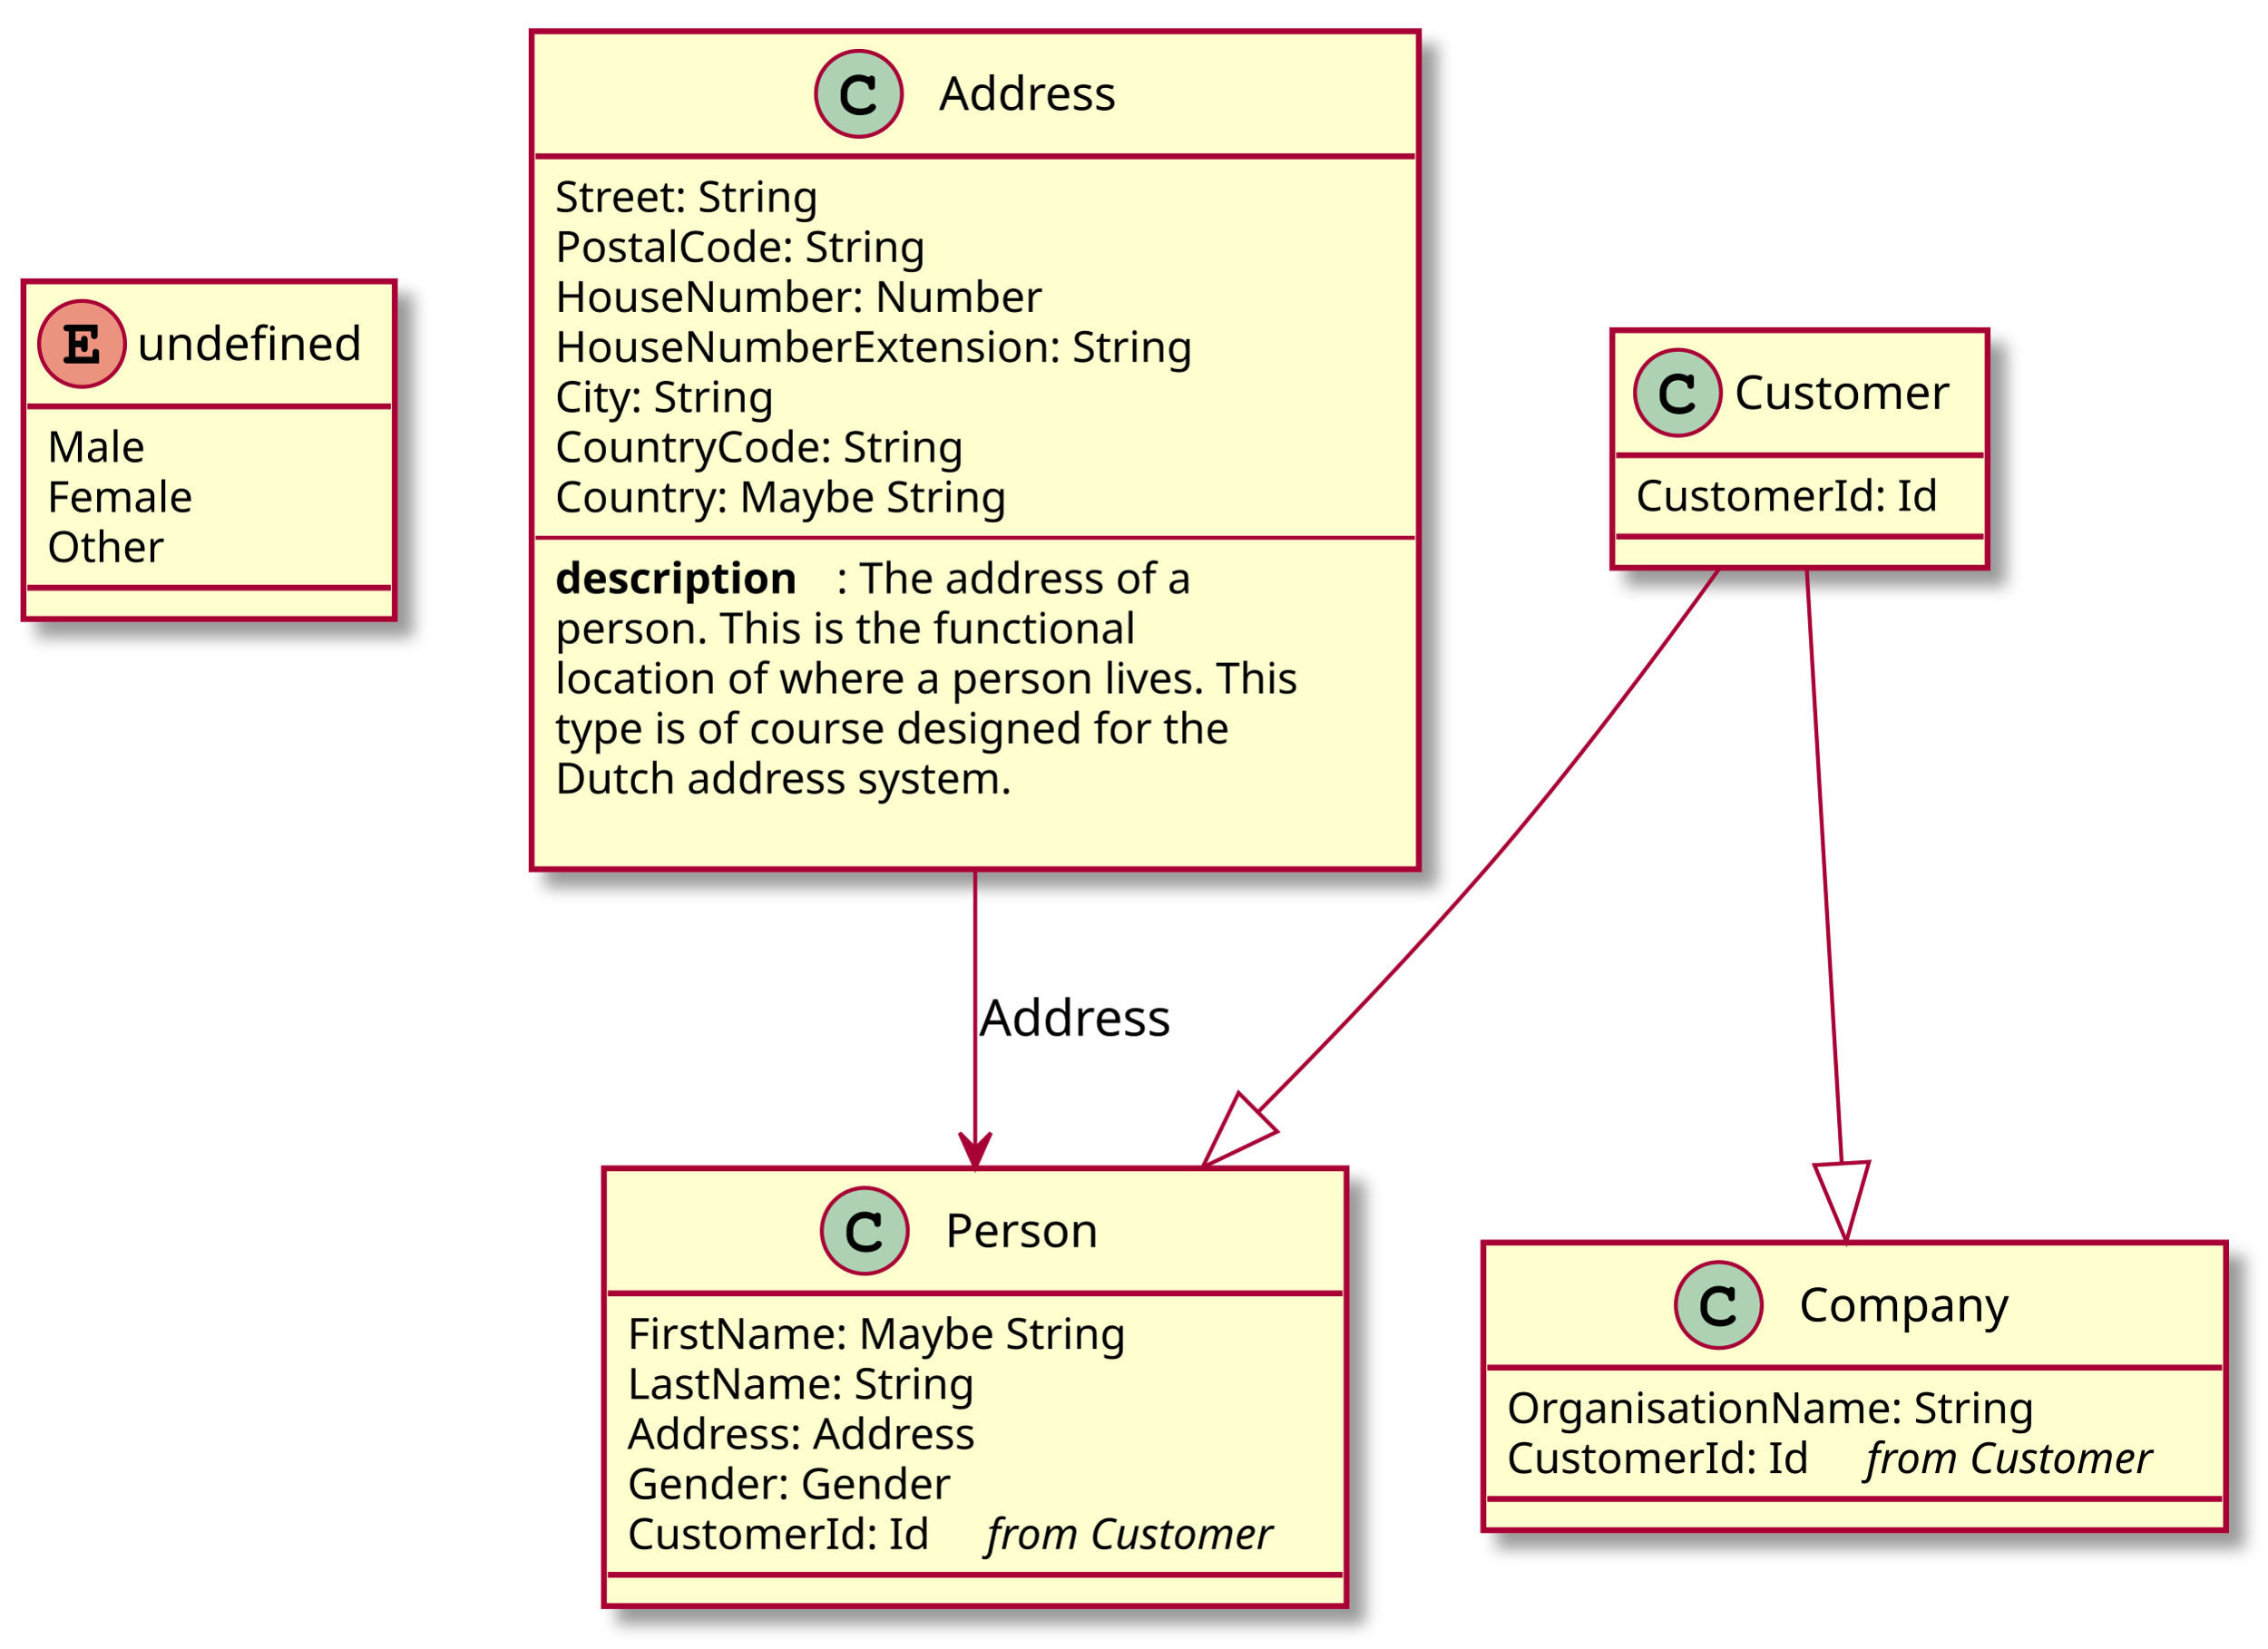
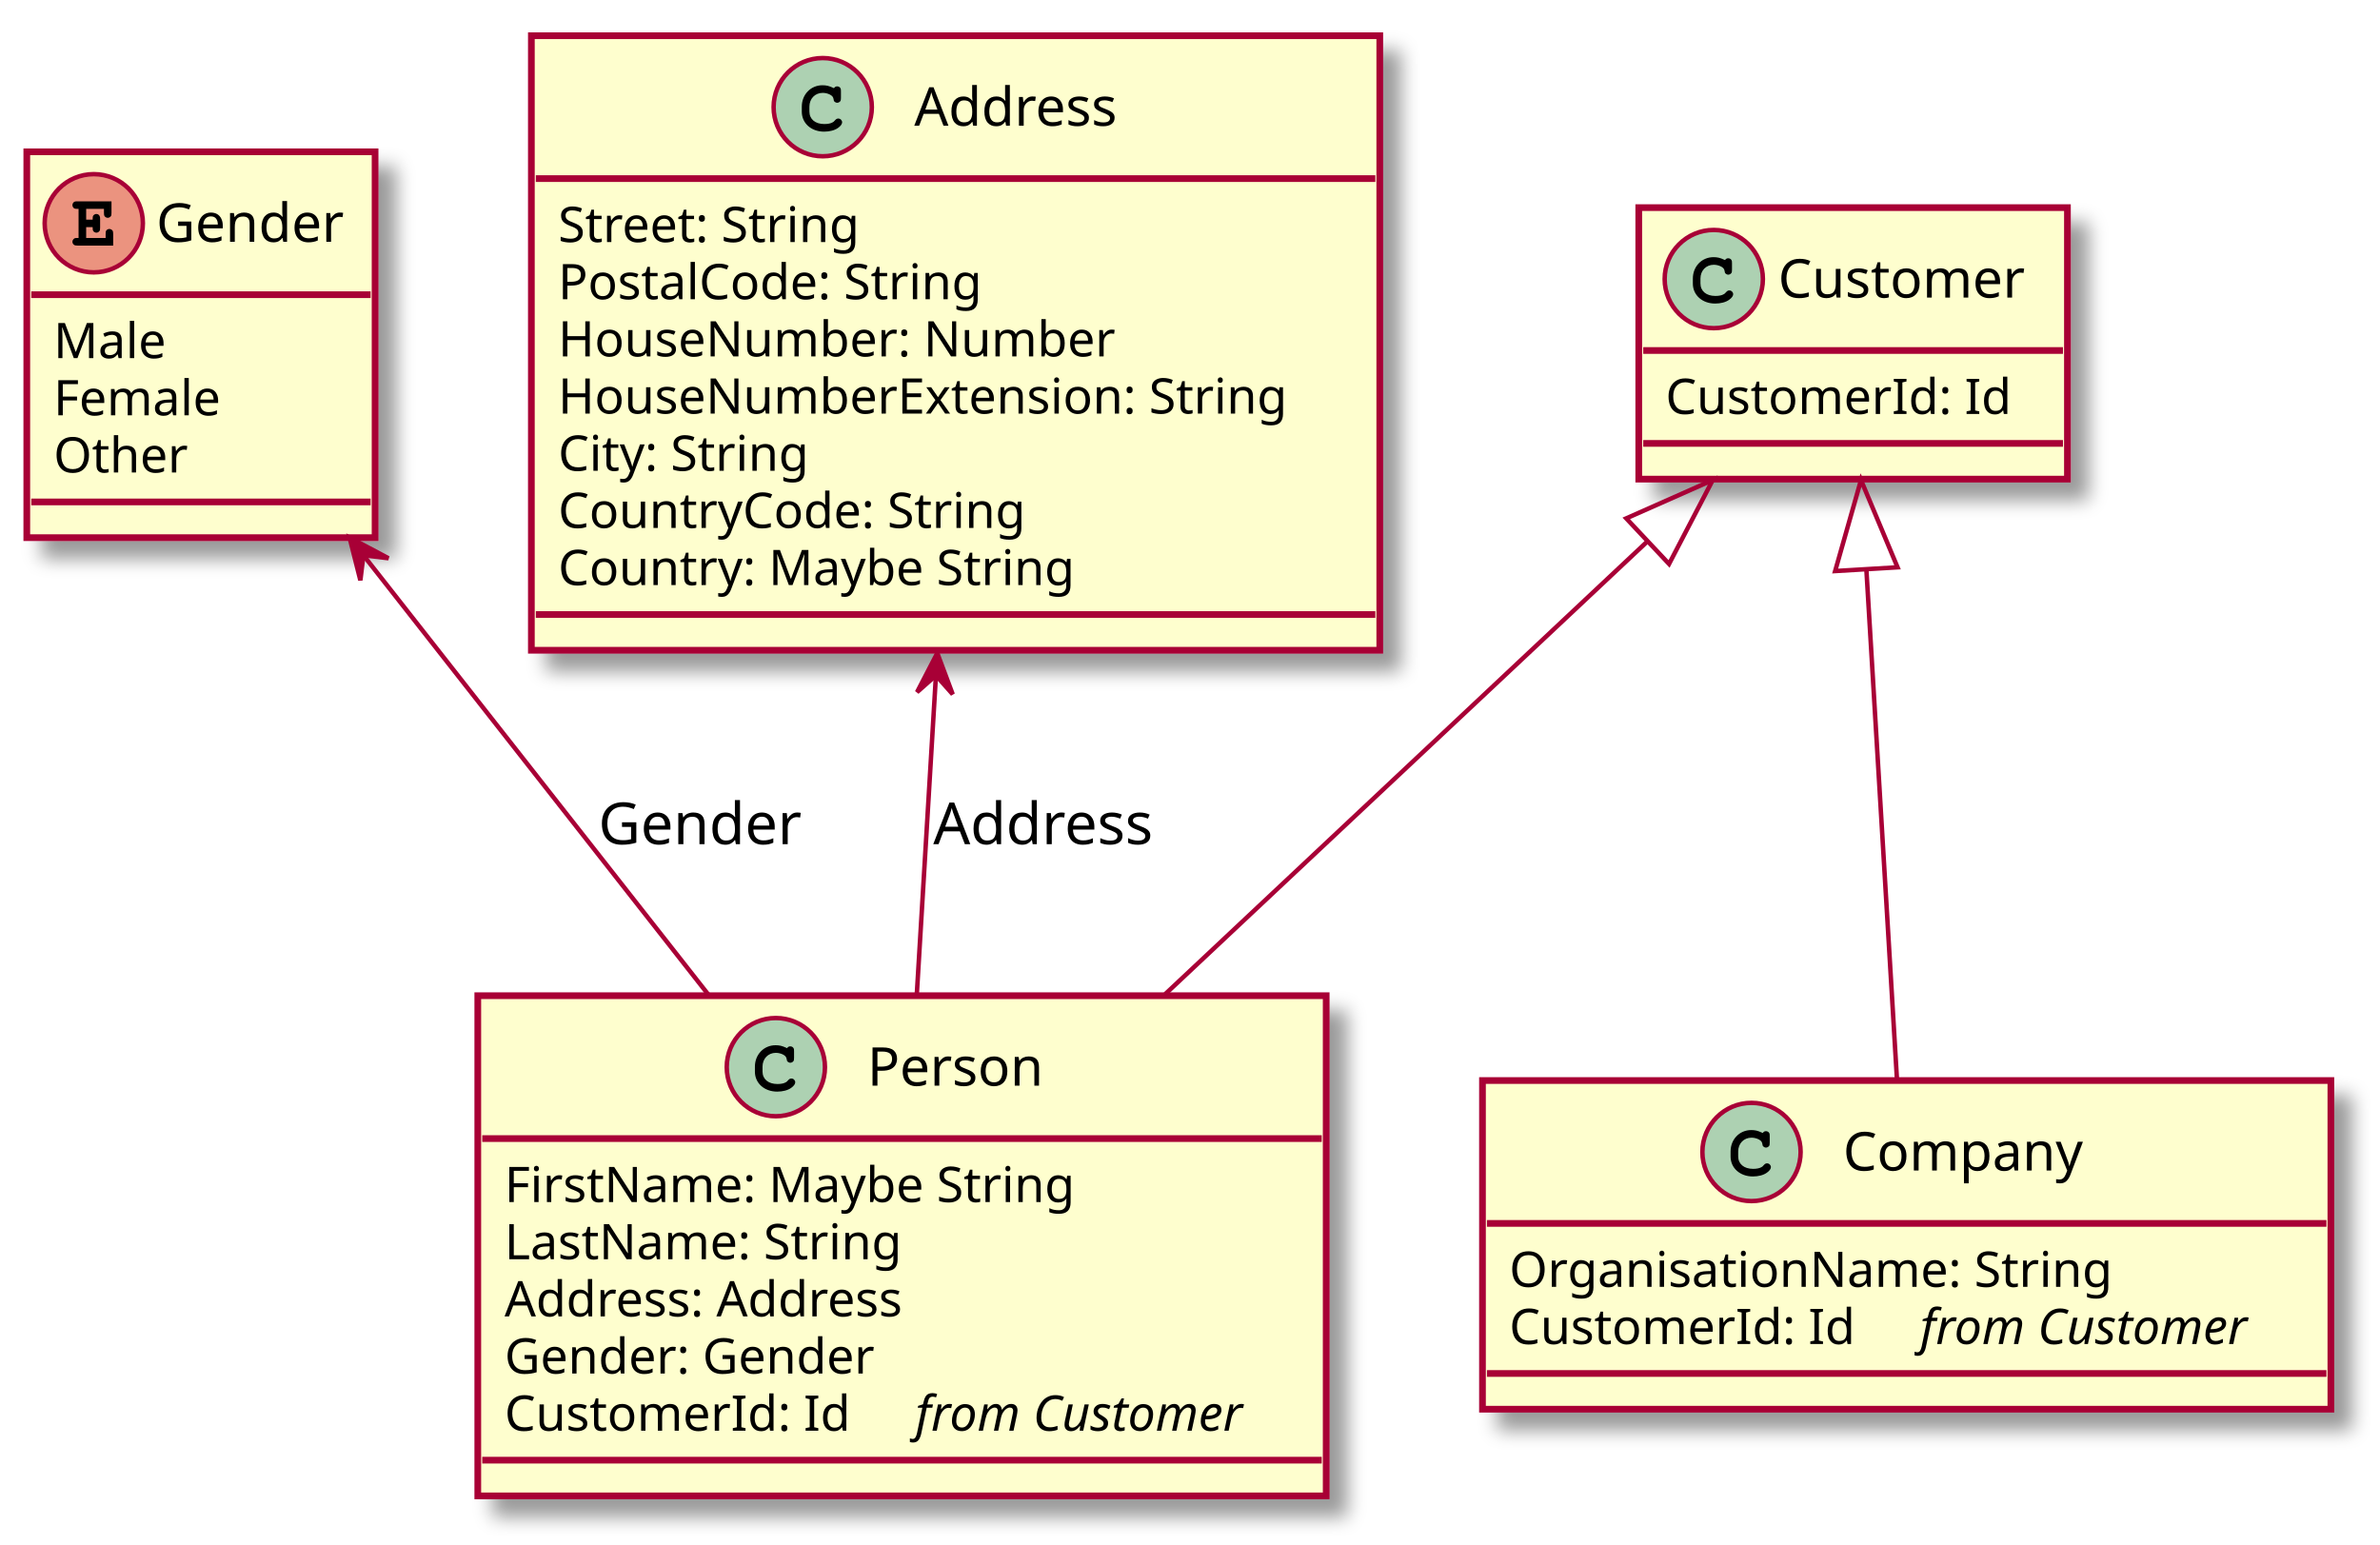
- <svg xmlns="http://www.w3.org/2000/svg" contentScriptType="application/ecmascript" contentStyleType="text/css" height="422px" preserveAspectRatio="none" style="width:580px;height:422px;" version="1.1" viewBox="0 0 580 422" width="580px" zoomAndPan="magnify">
+ <svg xmlns="http://www.w3.org/2000/svg" contentScriptType="application/ecmascript" contentStyleType="text/css" height="346px" preserveAspectRatio="none" style="width:533px;height:346px;" version="1.1" viewBox="0 0 533 346" width="533px" zoomAndPan="magnify">
  <defs>
-     <filter height="300%" id="fb5qfwk06rkz5" width="300%" x="-1" y="-1">
+     <filter height="300%" id="f16e0un3itmb30" width="300%" x="-1" y="-1">
      <feGaussianBlur result="blurOut" stdDeviation="2.0" />
      <feColorMatrix in="blurOut" result="blurOut2" type="matrix" values="0 0 0 0 0 0 0 0 0 0 0 0 0 0 0 0 0 0 .4 0" />
      <feOffset dx="4.0" dy="4.0" in="blurOut2" result="blurOut3" />
      <feBlend in="SourceGraphic" in2="blurOut3" mode="normal" />
    </filter>
  </defs>
  <g>
-     <rect fill="#FEFECE" filter="url(#fb5qfwk06rkz5)" height="86.414" id="undefined" style="stroke: #A80036; stroke-width: 1.5;" width="95" x="6" y="72" />
-     <ellipse cx="21" cy="88" fill="#EB937F" rx="11" ry="11" style="stroke: #A80036; stroke-width: 1.0;" />
-     <path d="M19.297,88.875 L19.297,91.297 L23.656,91.297 L23.656,90.422 C23.656,89.938 23.688,89.797 23.797,89.641 C23.969,89.391 24.234,89.281 24.5,89.281 C24.781,89.281 25.062,89.438 25.234,89.688 C25.312,89.844 25.344,89.984 25.344,90.422 L25.344,93 L17.344,93 C16.953,93 16.719,92.953 16.578,92.828 C16.359,92.672 16.219,92.422 16.219,92.156 C16.219,91.859 16.375,91.594 16.625,91.422 C16.781,91.312 16.938,91.297 17.344,91.297 L17.594,91.297 L17.594,84.781 L17.344,84.781 C16.922,84.781 16.734,84.75 16.578,84.641 C16.359,84.469 16.219,84.219 16.219,83.938 C16.219,83.656 16.375,83.359 16.625,83.203 C16.781,83.109 16.906,83.094 17.344,83.094 L24.969,83.094 L24.969,85.641 C24.969,86.109 24.938,86.25 24.828,86.422 C24.656,86.641 24.391,86.781 24.125,86.781 C23.844,86.781 23.562,86.625 23.391,86.375 C23.312,86.219 23.281,86.047 23.281,85.641 L23.281,84.781 L19.297,84.781 L19.297,87.188 L20.75,87.188 L20.75,87.062 C20.75,86.609 20.781,86.453 20.891,86.281 C21.062,86.062 21.328,85.922 21.578,85.922 C22.031,85.922 22.344,86.234 22.406,86.703 C22.422,86.859 22.422,86.906 22.422,87.062 L22.422,88.984 C22.422,89.438 22.391,89.594 22.266,89.75 C22.109,89.969 21.844,90.109 21.594,90.109 C21.297,90.109 21.016,89.953 20.859,89.703 C20.781,89.547 20.75,89.391 20.75,88.984 L20.75,88.875 Z " />
-     <text fill="#000000" font-family="sans-serif" font-size="12" lengthAdjust="spacingAndGlyphs" textLength="63" x="35" y="92.154">undefined</text>
-     <line style="stroke: #A80036; stroke-width: 1.5;" x1="7" x2="100" y1="104" y2="104" />
-     <text fill="#000000" font-family="sans-serif" font-size="11" lengthAdjust="spacingAndGlyphs" textLength="26" x="12" y="118.21">Male</text>
-     <text fill="#000000" font-family="sans-serif" font-size="11" lengthAdjust="spacingAndGlyphs" textLength="41" x="12" y="131.015">Female</text>
-     <text fill="#000000" font-family="sans-serif" font-size="11" lengthAdjust="spacingAndGlyphs" textLength="32" x="12" y="143.82">Other</text>
-     <line style="stroke: #A80036; stroke-width: 1.5;" x1="7" x2="100" y1="150.414" y2="150.414" />
-     <rect fill="#FEFECE" filter="url(#fb5qfwk06rkz5)" height="214.461" id="Address" style="stroke: #A80036; stroke-width: 1.5;" width="227" x="136" y="8" />
-     <ellipse cx="219.75" cy="24" fill="#ADD1B2" rx="11" ry="11" style="stroke: #A80036; stroke-width: 1.0;" />
-     <path d="M222.094,19.672 L222.266,19.75 C222.484,19.438 222.688,19.344 222.984,19.344 C223.281,19.344 223.562,19.484 223.719,19.75 C223.812,19.906 223.828,20.031 223.828,20.469 L223.828,21.891 C223.828,22.312 223.797,22.5 223.688,22.656 C223.516,22.875 223.25,23.016 222.984,23.016 C222.766,23.016 222.531,22.906 222.391,22.766 C222.25,22.641 222.219,22.516 222.156,22.109 C222.062,21.703 221.891,21.484 221.406,21.203 C220.938,20.953 220.328,20.797 219.75,20.797 C218.016,20.797 216.766,22.109 216.766,23.891 L216.766,24.984 C216.766,26.688 218.062,27.781 220.109,27.781 C220.875,27.781 221.562,27.656 221.984,27.391 C222.172,27.297 222.172,27.297 222.625,26.812 C222.812,26.625 223.016,26.547 223.234,26.547 C223.703,26.547 224.094,26.938 224.094,27.391 C224.094,27.781 223.766,28.234 223.188,28.641 C222.438,29.188 221.281,29.484 220.062,29.484 C217.172,29.484 215.062,27.594 215.062,25.016 L215.062,23.891 C215.062,21.172 217.062,19.094 219.688,19.094 C220.562,19.094 221.156,19.234 222.094,19.672 Z " />
-     <text fill="#000000" font-family="sans-serif" font-size="12" lengthAdjust="spacingAndGlyphs" textLength="51" x="240.25" y="28.154">Address</text>
-     <line style="stroke: #A80036; stroke-width: 1.5;" x1="137" x2="362" y1="40" y2="40" />
-     <text fill="#000000" font-family="sans-serif" font-size="11" lengthAdjust="spacingAndGlyphs" textLength="77" x="142" y="54.21">Street: String</text>
-     <text fill="#000000" font-family="sans-serif" font-size="11" lengthAdjust="spacingAndGlyphs" textLength="106" x="142" y="67.015">PostalCode: String</text>
-     <text fill="#000000" font-family="sans-serif" font-size="11" lengthAdjust="spacingAndGlyphs" textLength="134" x="142" y="79.82">HouseNumber: Number</text>
-     <text fill="#000000" font-family="sans-serif" font-size="11" lengthAdjust="spacingAndGlyphs" textLength="178" x="142" y="92.624">HouseNumberExtension: String</text>
-     <text fill="#000000" font-family="sans-serif" font-size="11" lengthAdjust="spacingAndGlyphs" textLength="63" x="142" y="105.429">City: String</text>
-     <text fill="#000000" font-family="sans-serif" font-size="11" lengthAdjust="spacingAndGlyphs" textLength="115" x="142" y="118.234">CountryCode: String</text>
-     <text fill="#000000" font-family="sans-serif" font-size="11" lengthAdjust="spacingAndGlyphs" textLength="126" x="142" y="131.039">Country: Maybe String</text>
-     <line style="stroke: #A80036; stroke-width: 1.0;" x1="137" x2="362" y1="137.633" y2="137.633" />
-     <text fill="#000000" font-family="sans-serif" font-size="11" font-weight="bold" lengthAdjust="spacingAndGlyphs" textLength="72" x="142" y="151.843">description</text>
-     <text fill="#000000" font-family="sans-serif" font-size="11" lengthAdjust="spacingAndGlyphs" textLength="106" x="214" y="151.843">: The address of a</text>
-     <text fill="#000000" font-family="sans-serif" font-size="11" lengthAdjust="spacingAndGlyphs" textLength="167" x="142" y="164.648">person. This is the functional</text>
-     <text fill="#000000" font-family="sans-serif" font-size="11" lengthAdjust="spacingAndGlyphs" textLength="215" x="142" y="177.453">location of where a person lives. This</text>
-     <text fill="#000000" font-family="sans-serif" font-size="11" lengthAdjust="spacingAndGlyphs" textLength="194" x="142" y="190.257">type is of course designed for the</text>
-     <text fill="#000000" font-family="sans-serif" font-size="11" lengthAdjust="spacingAndGlyphs" textLength="133" x="142" y="203.062">Dutch address system.</text>
-     <text fill="#000000" font-family="sans-serif" font-size="11" lengthAdjust="spacingAndGlyphs" textLength="0" x="146" y="215.867" />
-     <rect fill="#FEFECE" filter="url(#fb5qfwk06rkz5)" height="112.023" id="Person" style="stroke: #A80036; stroke-width: 1.5;" width="190" x="154.5" y="299" />
-     <ellipse cx="221.25" cy="315" fill="#ADD1B2" rx="11" ry="11" style="stroke: #A80036; stroke-width: 1.0;" />
-     <path d="M223.594,310.672 L223.766,310.75 C223.984,310.438 224.188,310.344 224.484,310.344 C224.781,310.344 225.062,310.484 225.219,310.75 C225.312,310.906 225.328,311.031 225.328,311.469 L225.328,312.891 C225.328,313.312 225.297,313.5 225.188,313.656 C225.016,313.875 224.75,314.016 224.484,314.016 C224.266,314.016 224.031,313.906 223.891,313.766 C223.75,313.641 223.719,313.516 223.656,313.109 C223.562,312.703 223.391,312.484 222.906,312.203 C222.438,311.953 221.828,311.797 221.25,311.797 C219.516,311.797 218.266,313.109 218.266,314.891 L218.266,315.984 C218.266,317.688 219.562,318.781 221.609,318.781 C222.375,318.781 223.062,318.656 223.484,318.391 C223.672,318.297 223.672,318.297 224.125,317.812 C224.312,317.625 224.516,317.547 224.734,317.547 C225.203,317.547 225.594,317.938 225.594,318.391 C225.594,318.781 225.266,319.234 224.688,319.641 C223.938,320.188 222.781,320.484 221.562,320.484 C218.672,320.484 216.562,318.594 216.562,316.016 L216.562,314.891 C216.562,312.172 218.562,310.094 221.188,310.094 C222.062,310.094 222.656,310.234 223.594,310.672 Z " />
-     <text fill="#000000" font-family="sans-serif" font-size="12" lengthAdjust="spacingAndGlyphs" textLength="44" x="241.75" y="319.154">Person</text>
-     <line style="stroke: #A80036; stroke-width: 1.5;" x1="155.5" x2="343.5" y1="331" y2="331" />
-     <text fill="#000000" font-family="sans-serif" font-size="11" lengthAdjust="spacingAndGlyphs" textLength="140" x="160.5" y="345.21">FirstName: Maybe String</text>
-     <text fill="#000000" font-family="sans-serif" font-size="11" lengthAdjust="spacingAndGlyphs" textLength="99" x="160.5" y="358.015">LastName: String</text>
-     <text fill="#000000" font-family="sans-serif" font-size="11" lengthAdjust="spacingAndGlyphs" textLength="102" x="160.5" y="370.82">Address: Address</text>
-     <text fill="#000000" font-family="sans-serif" font-size="11" lengthAdjust="spacingAndGlyphs" textLength="92" x="160.5" y="383.625">Gender: Gender</text>
-     <text fill="#000000" font-family="sans-serif" font-size="11" lengthAdjust="spacingAndGlyphs" textLength="84" x="160.5" y="396.429">CustomerId: Id</text>
-     <text fill="#000000" font-family="sans-serif" font-size="11" font-style="italic" lengthAdjust="spacingAndGlyphs" textLength="86" x="252.5" y="396.429">from Customer</text>
-     <line style="stroke: #A80036; stroke-width: 1.5;" x1="155.5" x2="343.5" y1="403.023" y2="403.023" />
-     <rect fill="#FEFECE" filter="url(#fb5qfwk06rkz5)" height="60.805" id="Customer" style="stroke: #A80036; stroke-width: 1.5;" width="96" x="412.5" y="84.5" />
-     <ellipse cx="429.3" cy="100.5" fill="#ADD1B2" rx="11" ry="11" style="stroke: #A80036; stroke-width: 1.0;" />
-     <path d="M431.644,96.172 L431.816,96.25 C432.034,95.938 432.238,95.844 432.534,95.844 C432.831,95.844 433.113,95.984 433.269,96.25 C433.363,96.406 433.378,96.531 433.378,96.969 L433.378,98.391 C433.378,98.812 433.347,99 433.238,99.156 C433.066,99.375 432.8,99.516 432.534,99.516 C432.316,99.516 432.081,99.406 431.941,99.266 C431.8,99.141 431.769,99.016 431.706,98.609 C431.613,98.203 431.441,97.984 430.956,97.703 C430.488,97.453 429.878,97.297 429.3,97.297 C427.566,97.297 426.316,98.609 426.316,100.391 L426.316,101.484 C426.316,103.188 427.613,104.281 429.659,104.281 C430.425,104.281 431.113,104.156 431.534,103.891 C431.722,103.797 431.722,103.797 432.175,103.312 C432.363,103.125 432.566,103.047 432.784,103.047 C433.253,103.047 433.644,103.438 433.644,103.891 C433.644,104.281 433.316,104.734 432.738,105.141 C431.988,105.688 430.831,105.984 429.613,105.984 C426.722,105.984 424.613,104.094 424.613,101.516 L424.613,100.391 C424.613,97.672 426.613,95.594 429.238,95.594 C430.113,95.594 430.706,95.734 431.644,96.172 Z " />
-     <text fill="#000000" font-family="sans-serif" font-size="12" lengthAdjust="spacingAndGlyphs" textLength="60" x="443.7" y="104.654">Customer</text>
-     <line style="stroke: #A80036; stroke-width: 1.5;" x1="413.5" x2="507.5" y1="116.5" y2="116.5" />
-     <text fill="#000000" font-family="sans-serif" font-size="11" lengthAdjust="spacingAndGlyphs" textLength="84" x="418.5" y="130.71">CustomerId: Id</text>
-     <line style="stroke: #A80036; stroke-width: 1.5;" x1="413.5" x2="507.5" y1="137.305" y2="137.305" />
-     <rect fill="#FEFECE" filter="url(#fb5qfwk06rkz5)" height="73.609" id="Company" style="stroke: #A80036; stroke-width: 1.5;" width="190" x="379.5" y="318" />
-     <ellipse cx="439.75" cy="334" fill="#ADD1B2" rx="11" ry="11" style="stroke: #A80036; stroke-width: 1.0;" />
-     <path d="M442.094,329.672 L442.266,329.75 C442.484,329.438 442.688,329.344 442.984,329.344 C443.281,329.344 443.562,329.484 443.719,329.75 C443.812,329.906 443.828,330.031 443.828,330.469 L443.828,331.891 C443.828,332.312 443.797,332.5 443.688,332.656 C443.516,332.875 443.25,333.016 442.984,333.016 C442.766,333.016 442.531,332.906 442.391,332.766 C442.25,332.641 442.219,332.516 442.156,332.109 C442.062,331.703 441.891,331.484 441.406,331.203 C440.938,330.953 440.328,330.797 439.75,330.797 C438.016,330.797 436.766,332.109 436.766,333.891 L436.766,334.984 C436.766,336.688 438.062,337.781 440.109,337.781 C440.875,337.781 441.562,337.656 441.984,337.391 C442.172,337.297 442.172,337.297 442.625,336.812 C442.812,336.625 443.016,336.547 443.234,336.547 C443.703,336.547 444.094,336.938 444.094,337.391 C444.094,337.781 443.766,338.234 443.188,338.641 C442.438,339.188 441.281,339.484 440.062,339.484 C437.172,339.484 435.062,337.594 435.062,335.016 L435.062,333.891 C435.062,331.172 437.062,329.094 439.688,329.094 C440.562,329.094 441.156,329.234 442.094,329.672 Z " />
-     <text fill="#000000" font-family="sans-serif" font-size="12" lengthAdjust="spacingAndGlyphs" textLength="57" x="460.25" y="338.154">Company</text>
-     <line style="stroke: #A80036; stroke-width: 1.5;" x1="380.5" x2="568.5" y1="350" y2="350" />
-     <text fill="#000000" font-family="sans-serif" font-size="11" lengthAdjust="spacingAndGlyphs" textLength="148" x="385.5" y="364.21">OrganisationName: String</text>
-     <text fill="#000000" font-family="sans-serif" font-size="11" lengthAdjust="spacingAndGlyphs" textLength="84" x="385.5" y="377.015">CustomerId: Id</text>
-     <text fill="#000000" font-family="sans-serif" font-size="11" font-style="italic" lengthAdjust="spacingAndGlyphs" textLength="86" x="477.5" y="377.015">from Customer</text>
-     <line style="stroke: #A80036; stroke-width: 1.5;" x1="380.5" x2="568.5" y1="383.609" y2="383.609" />
-     <path d="M249.5,222.123 C249.5,246.681 249.5,271.98 249.5,293.769 " fill="none" id="Address-Person" style="stroke: #A80036; stroke-width: 1.0;" />
-     <polygon fill="#A80036" points="249.5,298.939,253.5,289.939,249.5,293.939,245.5,289.939,249.5,298.939" style="stroke: #A80036; stroke-width: 1.0;" />
-     <text fill="#000000" font-family="sans-serif" font-size="13" lengthAdjust="spacingAndGlyphs" textLength="52" x="250.5" y="265.067">Address</text>
-     <path d="M439.792,145.621 C424.21,167.351 401.941,197.259 380.5,222 C362.298,243.004 341.525,264.808 321.967,284.499 " fill="none" id="Customer-Person" style="stroke: #A80036; stroke-width: 1.0;" />
-     <polygon fill="none" points="326.764,289.601,307.655,298.758,316.883,279.683,326.764,289.601" style="stroke: #A80036; stroke-width: 1.0;" />
-     <path d="M462.245,145.662 C464.475,183.568 468.381,249.975 471.184,297.634 " fill="none" id="Customer-Company" style="stroke: #A80036; stroke-width: 1.0;" />
-     <polygon fill="none" points="478.18,297.349,472.366,317.726,464.204,298.171,478.18,297.349" style="stroke: #A80036; stroke-width: 1.0;" />
+     <rect fill="#FEFECE" filter="url(#f16e0un3itmb30)" height="86.414" id="Gender" style="stroke: #A80036; stroke-width: 1.5;" width="78" x="6" y="34" />
+     <ellipse cx="21" cy="50" fill="#EB937F" rx="11" ry="11" style="stroke: #A80036; stroke-width: 1.0;" />
+     <path d="M19.297,50.875 L19.297,53.297 L23.656,53.297 L23.656,52.422 C23.656,51.938 23.688,51.797 23.797,51.641 C23.969,51.391 24.234,51.281 24.5,51.281 C24.781,51.281 25.062,51.438 25.234,51.688 C25.312,51.844 25.344,51.984 25.344,52.422 L25.344,55 L17.344,55 C16.953,55 16.719,54.953 16.578,54.828 C16.359,54.672 16.219,54.422 16.219,54.156 C16.219,53.859 16.375,53.594 16.625,53.422 C16.781,53.312 16.938,53.297 17.344,53.297 L17.594,53.297 L17.594,46.781 L17.344,46.781 C16.922,46.781 16.734,46.75 16.578,46.641 C16.359,46.469 16.219,46.219 16.219,45.938 C16.219,45.656 16.375,45.359 16.625,45.203 C16.781,45.109 16.906,45.094 17.344,45.094 L24.969,45.094 L24.969,47.641 C24.969,48.109 24.938,48.25 24.828,48.422 C24.656,48.641 24.391,48.781 24.125,48.781 C23.844,48.781 23.562,48.625 23.391,48.375 C23.312,48.219 23.281,48.047 23.281,47.641 L23.281,46.781 L19.297,46.781 L19.297,49.188 L20.75,49.188 L20.75,49.062 C20.75,48.609 20.781,48.453 20.891,48.281 C21.062,48.062 21.328,47.922 21.578,47.922 C22.031,47.922 22.344,48.234 22.406,48.703 C22.422,48.859 22.422,48.906 22.422,49.062 L22.422,50.984 C22.422,51.438 22.391,51.594 22.266,51.75 C22.109,51.969 21.844,52.109 21.594,52.109 C21.297,52.109 21.016,51.953 20.859,51.703 C20.781,51.547 20.75,51.391 20.75,50.984 L20.75,50.875 Z " />
+     <text fill="#000000" font-family="sans-serif" font-size="12" lengthAdjust="spacingAndGlyphs" textLength="46" x="35" y="54.154">Gender</text>
+     <line style="stroke: #A80036; stroke-width: 1.5;" x1="7" x2="83" y1="66" y2="66" />
+     <text fill="#000000" font-family="sans-serif" font-size="11" lengthAdjust="spacingAndGlyphs" textLength="26" x="12" y="80.21">Male</text>
+     <text fill="#000000" font-family="sans-serif" font-size="11" lengthAdjust="spacingAndGlyphs" textLength="41" x="12" y="93.015">Female</text>
+     <text fill="#000000" font-family="sans-serif" font-size="11" lengthAdjust="spacingAndGlyphs" textLength="32" x="12" y="105.82">Other</text>
+     <line style="stroke: #A80036; stroke-width: 1.5;" x1="7" x2="83" y1="112.414" y2="112.414" />
+     <rect fill="#FEFECE" filter="url(#f16e0un3itmb30)" height="137.633" id="Address" style="stroke: #A80036; stroke-width: 1.5;" width="190" x="119" y="8" />
+     <ellipse cx="184.25" cy="24" fill="#ADD1B2" rx="11" ry="11" style="stroke: #A80036; stroke-width: 1.0;" />
+     <path d="M186.594,19.672 L186.766,19.75 C186.984,19.438 187.188,19.344 187.484,19.344 C187.781,19.344 188.062,19.484 188.219,19.75 C188.312,19.906 188.328,20.031 188.328,20.469 L188.328,21.891 C188.328,22.312 188.297,22.5 188.188,22.656 C188.016,22.875 187.75,23.016 187.484,23.016 C187.266,23.016 187.031,22.906 186.891,22.766 C186.75,22.641 186.719,22.516 186.656,22.109 C186.562,21.703 186.391,21.484 185.906,21.203 C185.438,20.953 184.828,20.797 184.25,20.797 C182.516,20.797 181.266,22.109 181.266,23.891 L181.266,24.984 C181.266,26.688 182.562,27.781 184.609,27.781 C185.375,27.781 186.062,27.656 186.484,27.391 C186.672,27.297 186.672,27.297 187.125,26.812 C187.312,26.625 187.516,26.547 187.734,26.547 C188.203,26.547 188.594,26.938 188.594,27.391 C188.594,27.781 188.266,28.234 187.688,28.641 C186.938,29.188 185.781,29.484 184.562,29.484 C181.672,29.484 179.562,27.594 179.562,25.016 L179.562,23.891 C179.562,21.172 181.562,19.094 184.188,19.094 C185.062,19.094 185.656,19.234 186.594,19.672 Z " />
+     <text fill="#000000" font-family="sans-serif" font-size="12" lengthAdjust="spacingAndGlyphs" textLength="51" x="204.75" y="28.154">Address</text>
+     <line style="stroke: #A80036; stroke-width: 1.5;" x1="120" x2="308" y1="40" y2="40" />
+     <text fill="#000000" font-family="sans-serif" font-size="11" lengthAdjust="spacingAndGlyphs" textLength="77" x="125" y="54.21">Street: String</text>
+     <text fill="#000000" font-family="sans-serif" font-size="11" lengthAdjust="spacingAndGlyphs" textLength="106" x="125" y="67.015">PostalCode: String</text>
+     <text fill="#000000" font-family="sans-serif" font-size="11" lengthAdjust="spacingAndGlyphs" textLength="134" x="125" y="79.82">HouseNumber: Number</text>
+     <text fill="#000000" font-family="sans-serif" font-size="11" lengthAdjust="spacingAndGlyphs" textLength="178" x="125" y="92.624">HouseNumberExtension: String</text>
+     <text fill="#000000" font-family="sans-serif" font-size="11" lengthAdjust="spacingAndGlyphs" textLength="63" x="125" y="105.429">City: String</text>
+     <text fill="#000000" font-family="sans-serif" font-size="11" lengthAdjust="spacingAndGlyphs" textLength="115" x="125" y="118.234">CountryCode: String</text>
+     <text fill="#000000" font-family="sans-serif" font-size="11" lengthAdjust="spacingAndGlyphs" textLength="126" x="125" y="131.039">Country: Maybe String</text>
+     <line style="stroke: #A80036; stroke-width: 1.5;" x1="120" x2="308" y1="137.633" y2="137.633" />
+     <rect fill="#FEFECE" filter="url(#f16e0un3itmb30)" height="112.023" id="Person" style="stroke: #A80036; stroke-width: 1.5;" width="190" x="107" y="223" />
+     <ellipse cx="173.75" cy="239" fill="#ADD1B2" rx="11" ry="11" style="stroke: #A80036; stroke-width: 1.0;" />
+     <path d="M176.094,234.672 L176.266,234.75 C176.484,234.438 176.688,234.344 176.984,234.344 C177.281,234.344 177.562,234.484 177.719,234.75 C177.812,234.906 177.828,235.031 177.828,235.469 L177.828,236.891 C177.828,237.312 177.797,237.5 177.688,237.656 C177.516,237.875 177.25,238.016 176.984,238.016 C176.766,238.016 176.531,237.906 176.391,237.766 C176.25,237.641 176.219,237.516 176.156,237.109 C176.062,236.703 175.891,236.484 175.406,236.203 C174.938,235.953 174.328,235.797 173.75,235.797 C172.016,235.797 170.766,237.109 170.766,238.891 L170.766,239.984 C170.766,241.688 172.062,242.781 174.109,242.781 C174.875,242.781 175.562,242.656 175.984,242.391 C176.172,242.297 176.172,242.297 176.625,241.812 C176.812,241.625 177.016,241.547 177.234,241.547 C177.703,241.547 178.094,241.938 178.094,242.391 C178.094,242.781 177.766,243.234 177.188,243.641 C176.438,244.188 175.281,244.484 174.062,244.484 C171.172,244.484 169.062,242.594 169.062,240.016 L169.062,238.891 C169.062,236.172 171.062,234.094 173.688,234.094 C174.562,234.094 175.156,234.234 176.094,234.672 Z " />
+     <text fill="#000000" font-family="sans-serif" font-size="12" lengthAdjust="spacingAndGlyphs" textLength="44" x="194.25" y="243.154">Person</text>
+     <line style="stroke: #A80036; stroke-width: 1.5;" x1="108" x2="296" y1="255" y2="255" />
+     <text fill="#000000" font-family="sans-serif" font-size="11" lengthAdjust="spacingAndGlyphs" textLength="140" x="113" y="269.21">FirstName: Maybe String</text>
+     <text fill="#000000" font-family="sans-serif" font-size="11" lengthAdjust="spacingAndGlyphs" textLength="99" x="113" y="282.015">LastName: String</text>
+     <text fill="#000000" font-family="sans-serif" font-size="11" lengthAdjust="spacingAndGlyphs" textLength="102" x="113" y="294.82">Address: Address</text>
+     <text fill="#000000" font-family="sans-serif" font-size="11" lengthAdjust="spacingAndGlyphs" textLength="92" x="113" y="307.625">Gender: Gender</text>
+     <text fill="#000000" font-family="sans-serif" font-size="11" lengthAdjust="spacingAndGlyphs" textLength="84" x="113" y="320.429">CustomerId: Id</text>
+     <text fill="#000000" font-family="sans-serif" font-size="11" font-style="italic" lengthAdjust="spacingAndGlyphs" textLength="86" x="205" y="320.429">from Customer</text>
+     <line style="stroke: #A80036; stroke-width: 1.5;" x1="108" x2="296" y1="327.023" y2="327.023" />
+     <rect fill="#FEFECE" filter="url(#f16e0un3itmb30)" height="60.805" id="Customer" style="stroke: #A80036; stroke-width: 1.5;" width="96" x="367" y="46.5" />
+     <ellipse cx="383.8" cy="62.5" fill="#ADD1B2" rx="11" ry="11" style="stroke: #A80036; stroke-width: 1.0;" />
+     <path d="M386.144,58.172 L386.316,58.25 C386.534,57.938 386.738,57.844 387.034,57.844 C387.331,57.844 387.613,57.984 387.769,58.25 C387.863,58.406 387.878,58.531 387.878,58.969 L387.878,60.391 C387.878,60.812 387.847,61 387.738,61.156 C387.566,61.375 387.3,61.516 387.034,61.516 C386.816,61.516 386.581,61.406 386.441,61.266 C386.3,61.141 386.269,61.016 386.206,60.609 C386.113,60.203 385.941,59.984 385.456,59.703 C384.988,59.453 384.378,59.297 383.8,59.297 C382.066,59.297 380.816,60.609 380.816,62.391 L380.816,63.484 C380.816,65.188 382.113,66.281 384.159,66.281 C384.925,66.281 385.613,66.156 386.034,65.891 C386.222,65.797 386.222,65.797 386.675,65.312 C386.863,65.125 387.066,65.047 387.284,65.047 C387.753,65.047 388.144,65.438 388.144,65.891 C388.144,66.281 387.816,66.734 387.238,67.141 C386.488,67.688 385.331,67.984 384.113,67.984 C381.222,67.984 379.113,66.094 379.113,63.516 L379.113,62.391 C379.113,59.672 381.113,57.594 383.738,57.594 C384.613,57.594 385.206,57.734 386.144,58.172 Z " />
+     <text fill="#000000" font-family="sans-serif" font-size="12" lengthAdjust="spacingAndGlyphs" textLength="60" x="398.2" y="66.654">Customer</text>
+     <line style="stroke: #A80036; stroke-width: 1.5;" x1="368" x2="462" y1="78.5" y2="78.5" />
+     <text fill="#000000" font-family="sans-serif" font-size="11" lengthAdjust="spacingAndGlyphs" textLength="84" x="373" y="92.71">CustomerId: Id</text>
+     <line style="stroke: #A80036; stroke-width: 1.5;" x1="368" x2="462" y1="99.305" y2="99.305" />
+     <rect fill="#FEFECE" filter="url(#f16e0un3itmb30)" height="73.609" id="Company" style="stroke: #A80036; stroke-width: 1.5;" width="190" x="332" y="242" />
+     <ellipse cx="392.25" cy="258" fill="#ADD1B2" rx="11" ry="11" style="stroke: #A80036; stroke-width: 1.0;" />
+     <path d="M394.594,253.672 L394.766,253.75 C394.984,253.438 395.188,253.344 395.484,253.344 C395.781,253.344 396.062,253.484 396.219,253.75 C396.312,253.906 396.328,254.031 396.328,254.469 L396.328,255.891 C396.328,256.312 396.297,256.5 396.188,256.656 C396.016,256.875 395.75,257.016 395.484,257.016 C395.266,257.016 395.031,256.906 394.891,256.766 C394.75,256.641 394.719,256.516 394.656,256.109 C394.562,255.703 394.391,255.484 393.906,255.203 C393.438,254.953 392.828,254.797 392.25,254.797 C390.516,254.797 389.266,256.109 389.266,257.891 L389.266,258.984 C389.266,260.688 390.562,261.781 392.609,261.781 C393.375,261.781 394.062,261.656 394.484,261.391 C394.672,261.297 394.672,261.297 395.125,260.812 C395.312,260.625 395.516,260.547 395.734,260.547 C396.203,260.547 396.594,260.938 396.594,261.391 C396.594,261.781 396.266,262.234 395.688,262.641 C394.938,263.188 393.781,263.484 392.562,263.484 C389.672,263.484 387.562,261.594 387.562,259.016 L387.562,257.891 C387.562,255.172 389.562,253.094 392.188,253.094 C393.062,253.094 393.656,253.234 394.594,253.672 Z " />
+     <text fill="#000000" font-family="sans-serif" font-size="12" lengthAdjust="spacingAndGlyphs" textLength="57" x="412.75" y="262.154">Company</text>
+     <line style="stroke: #A80036; stroke-width: 1.5;" x1="333" x2="521" y1="274" y2="274" />
+     <text fill="#000000" font-family="sans-serif" font-size="11" lengthAdjust="spacingAndGlyphs" textLength="148" x="338" y="288.21">OrganisationName: String</text>
+     <text fill="#000000" font-family="sans-serif" font-size="11" lengthAdjust="spacingAndGlyphs" textLength="84" x="338" y="301.015">CustomerId: Id</text>
+     <text fill="#000000" font-family="sans-serif" font-size="11" font-style="italic" lengthAdjust="spacingAndGlyphs" textLength="86" x="430" y="301.015">from Customer</text>
+     <line style="stroke: #A80036; stroke-width: 1.5;" x1="333" x2="521" y1="307.609" y2="307.609" />
+     <path d="M209.603,151.288 C208.182,174.973 206.631,200.815 205.303,222.947 " fill="none" id="Address-Person" style="stroke: #A80036; stroke-width: 1.0;" />
+     <polygon fill="#A80036" points="209.904,146.269,205.371,155.013,209.604,151.26,213.357,155.493,209.904,146.269" style="stroke: #A80036; stroke-width: 1.0;" />
+     <text fill="#000000" font-family="sans-serif" font-size="13" lengthAdjust="spacingAndGlyphs" textLength="52" x="209" y="189.067">Address</text>
+     <path d="M81.639,124.674 C104.641,153.976 134.422,191.914 158.605,222.72 " fill="none" id="Gender-Person" style="stroke: #A80036; stroke-width: 1.0;" />
+     <polygon fill="#A80036" points="78.296,120.415,80.706,129.964,81.383,124.348,86.999,125.025,78.296,120.415" style="stroke: #A80036; stroke-width: 1.0;" />
+     <text fill="#000000" font-family="sans-serif" font-size="13" lengthAdjust="spacingAndGlyphs" textLength="47" x="134" y="189.067">Gender</text>
+     <path d="M368.979,121.213 C337.342,150.918 295.055,190.625 260.952,222.646 " fill="none" id="Customer-Person" style="stroke: #A80036; stroke-width: 1.0;" />
+     <polygon fill="none" points="364.199,116.098,383.571,107.511,373.783,126.304,364.199,116.098" style="stroke: #A80036; stroke-width: 1.0;" />
+     <path d="M417.993,127.876 C420.119,163.312 422.924,210.073 424.836,241.93 " fill="none" id="Customer-Company" style="stroke: #A80036; stroke-width: 1.0;" />
+     <polygon fill="none" points="410.981,127.894,416.771,107.511,424.956,127.056,410.981,127.894" style="stroke: #A80036; stroke-width: 1.0;" />
  </g>
</svg>
